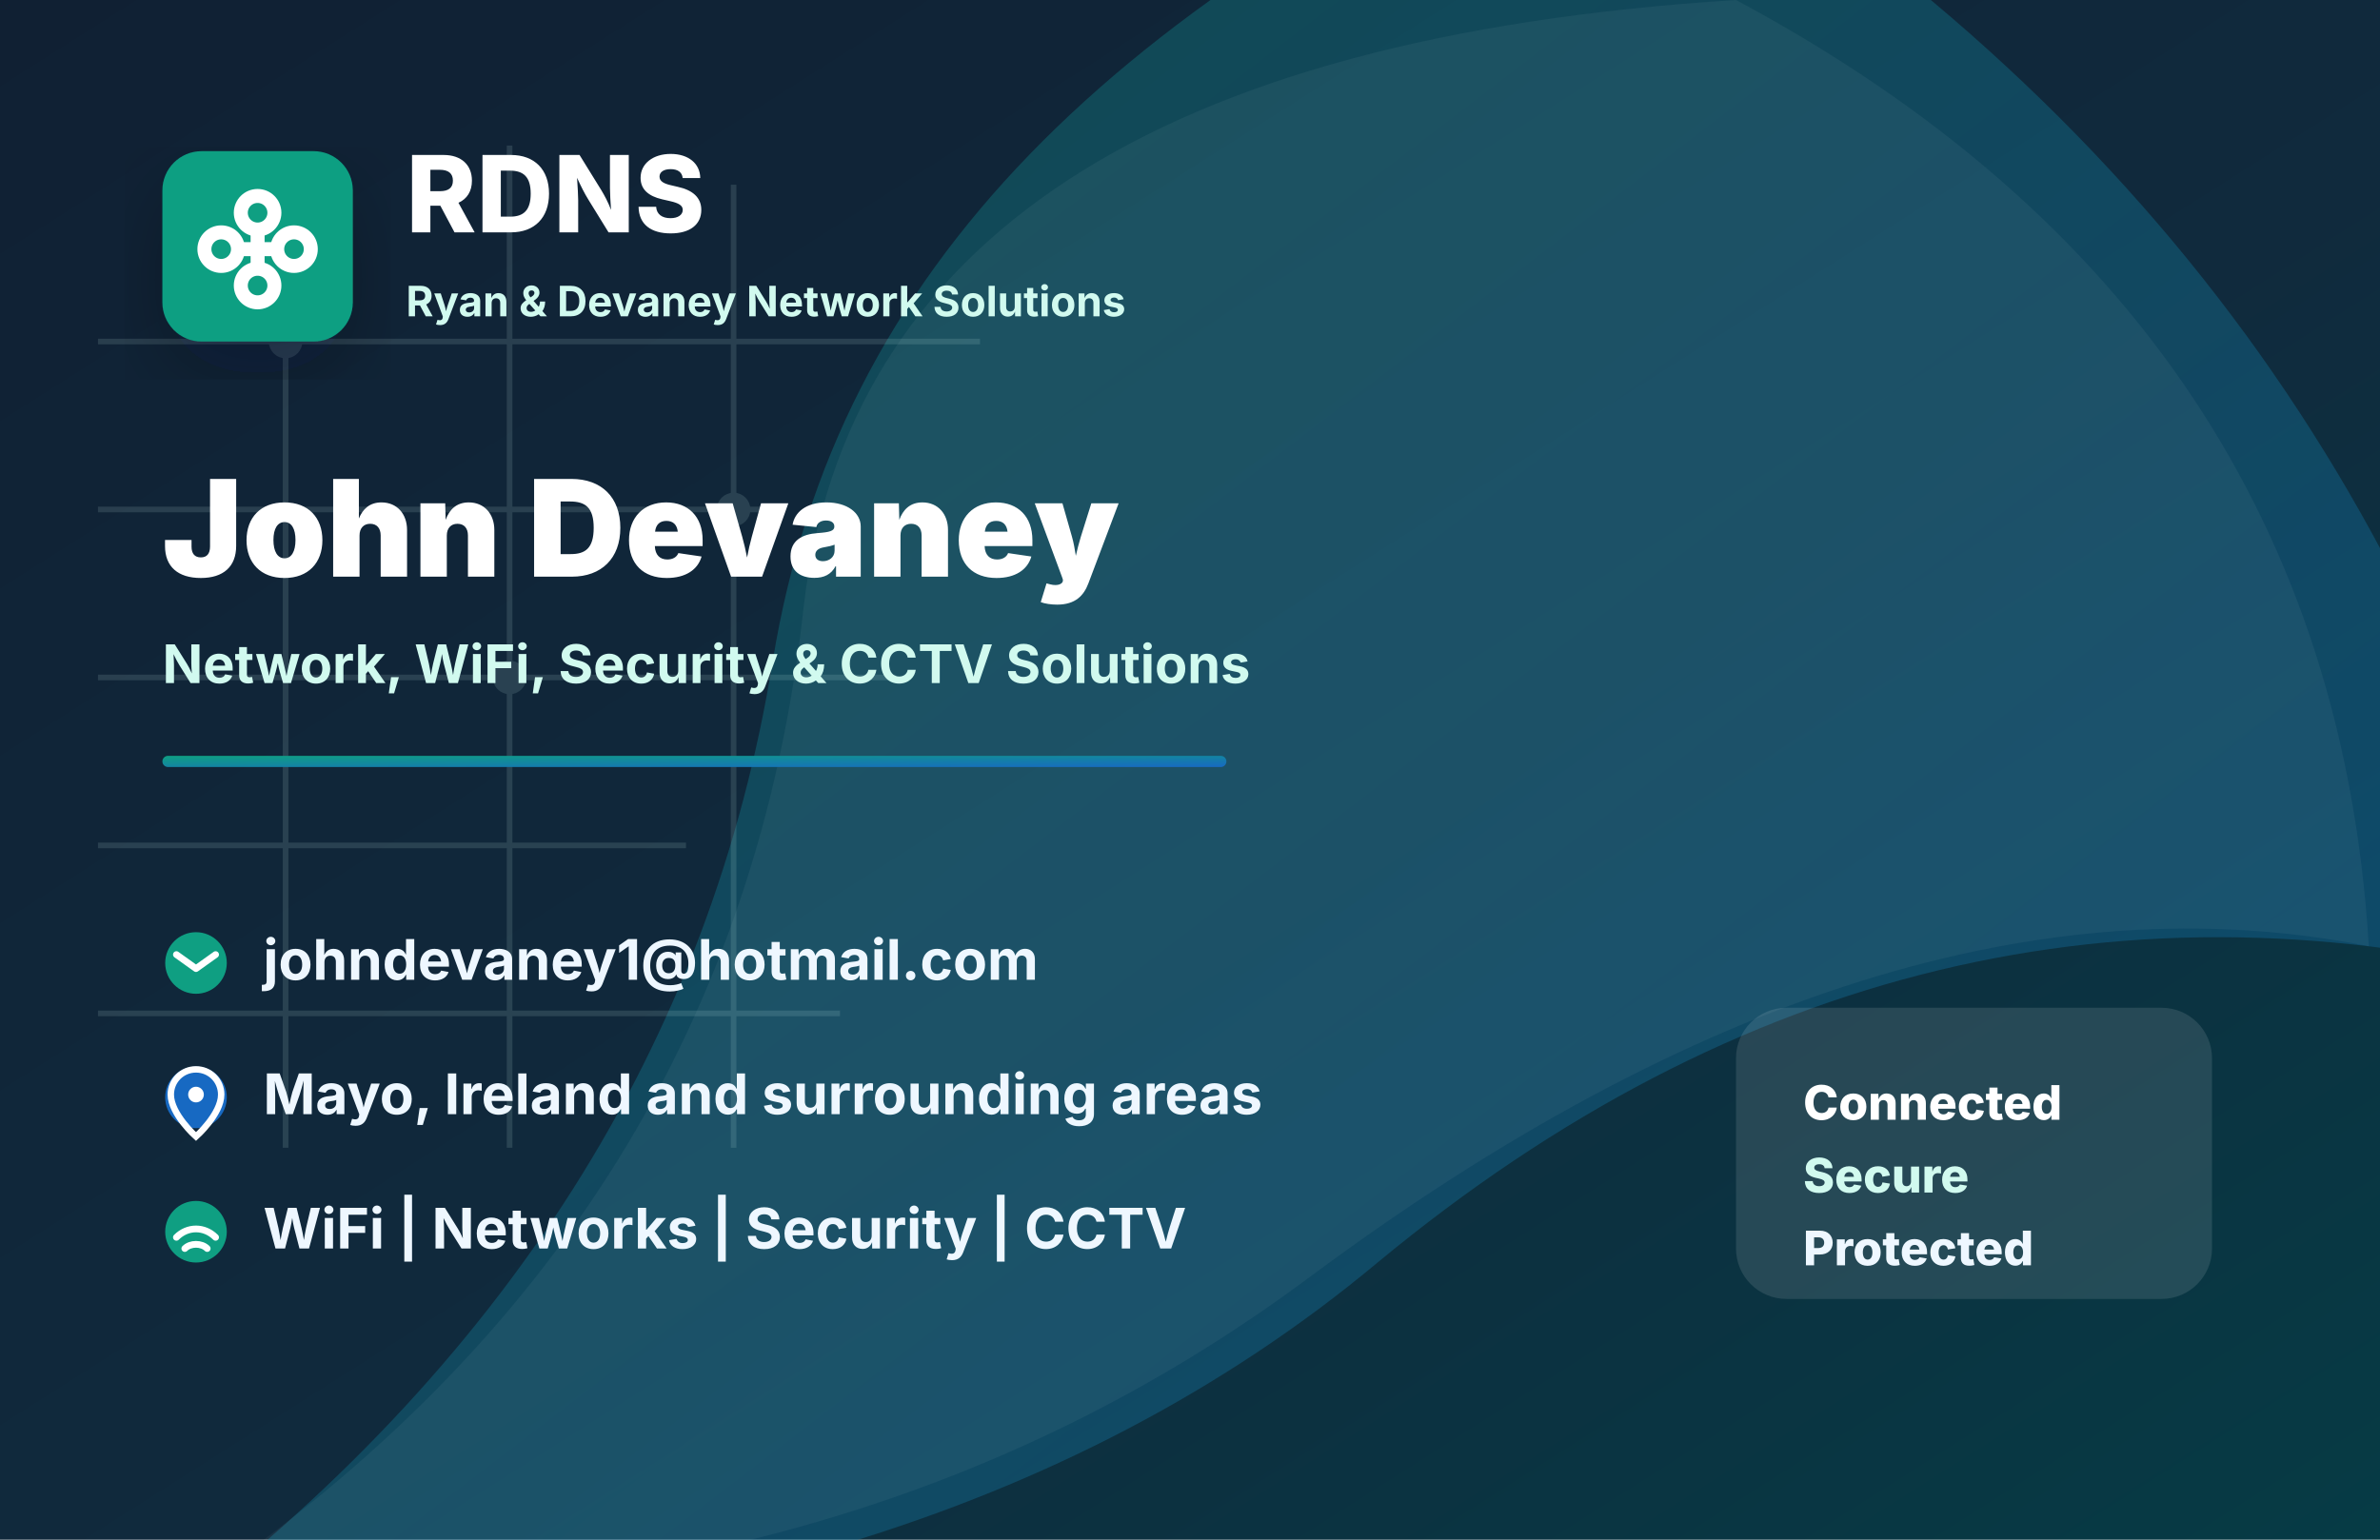
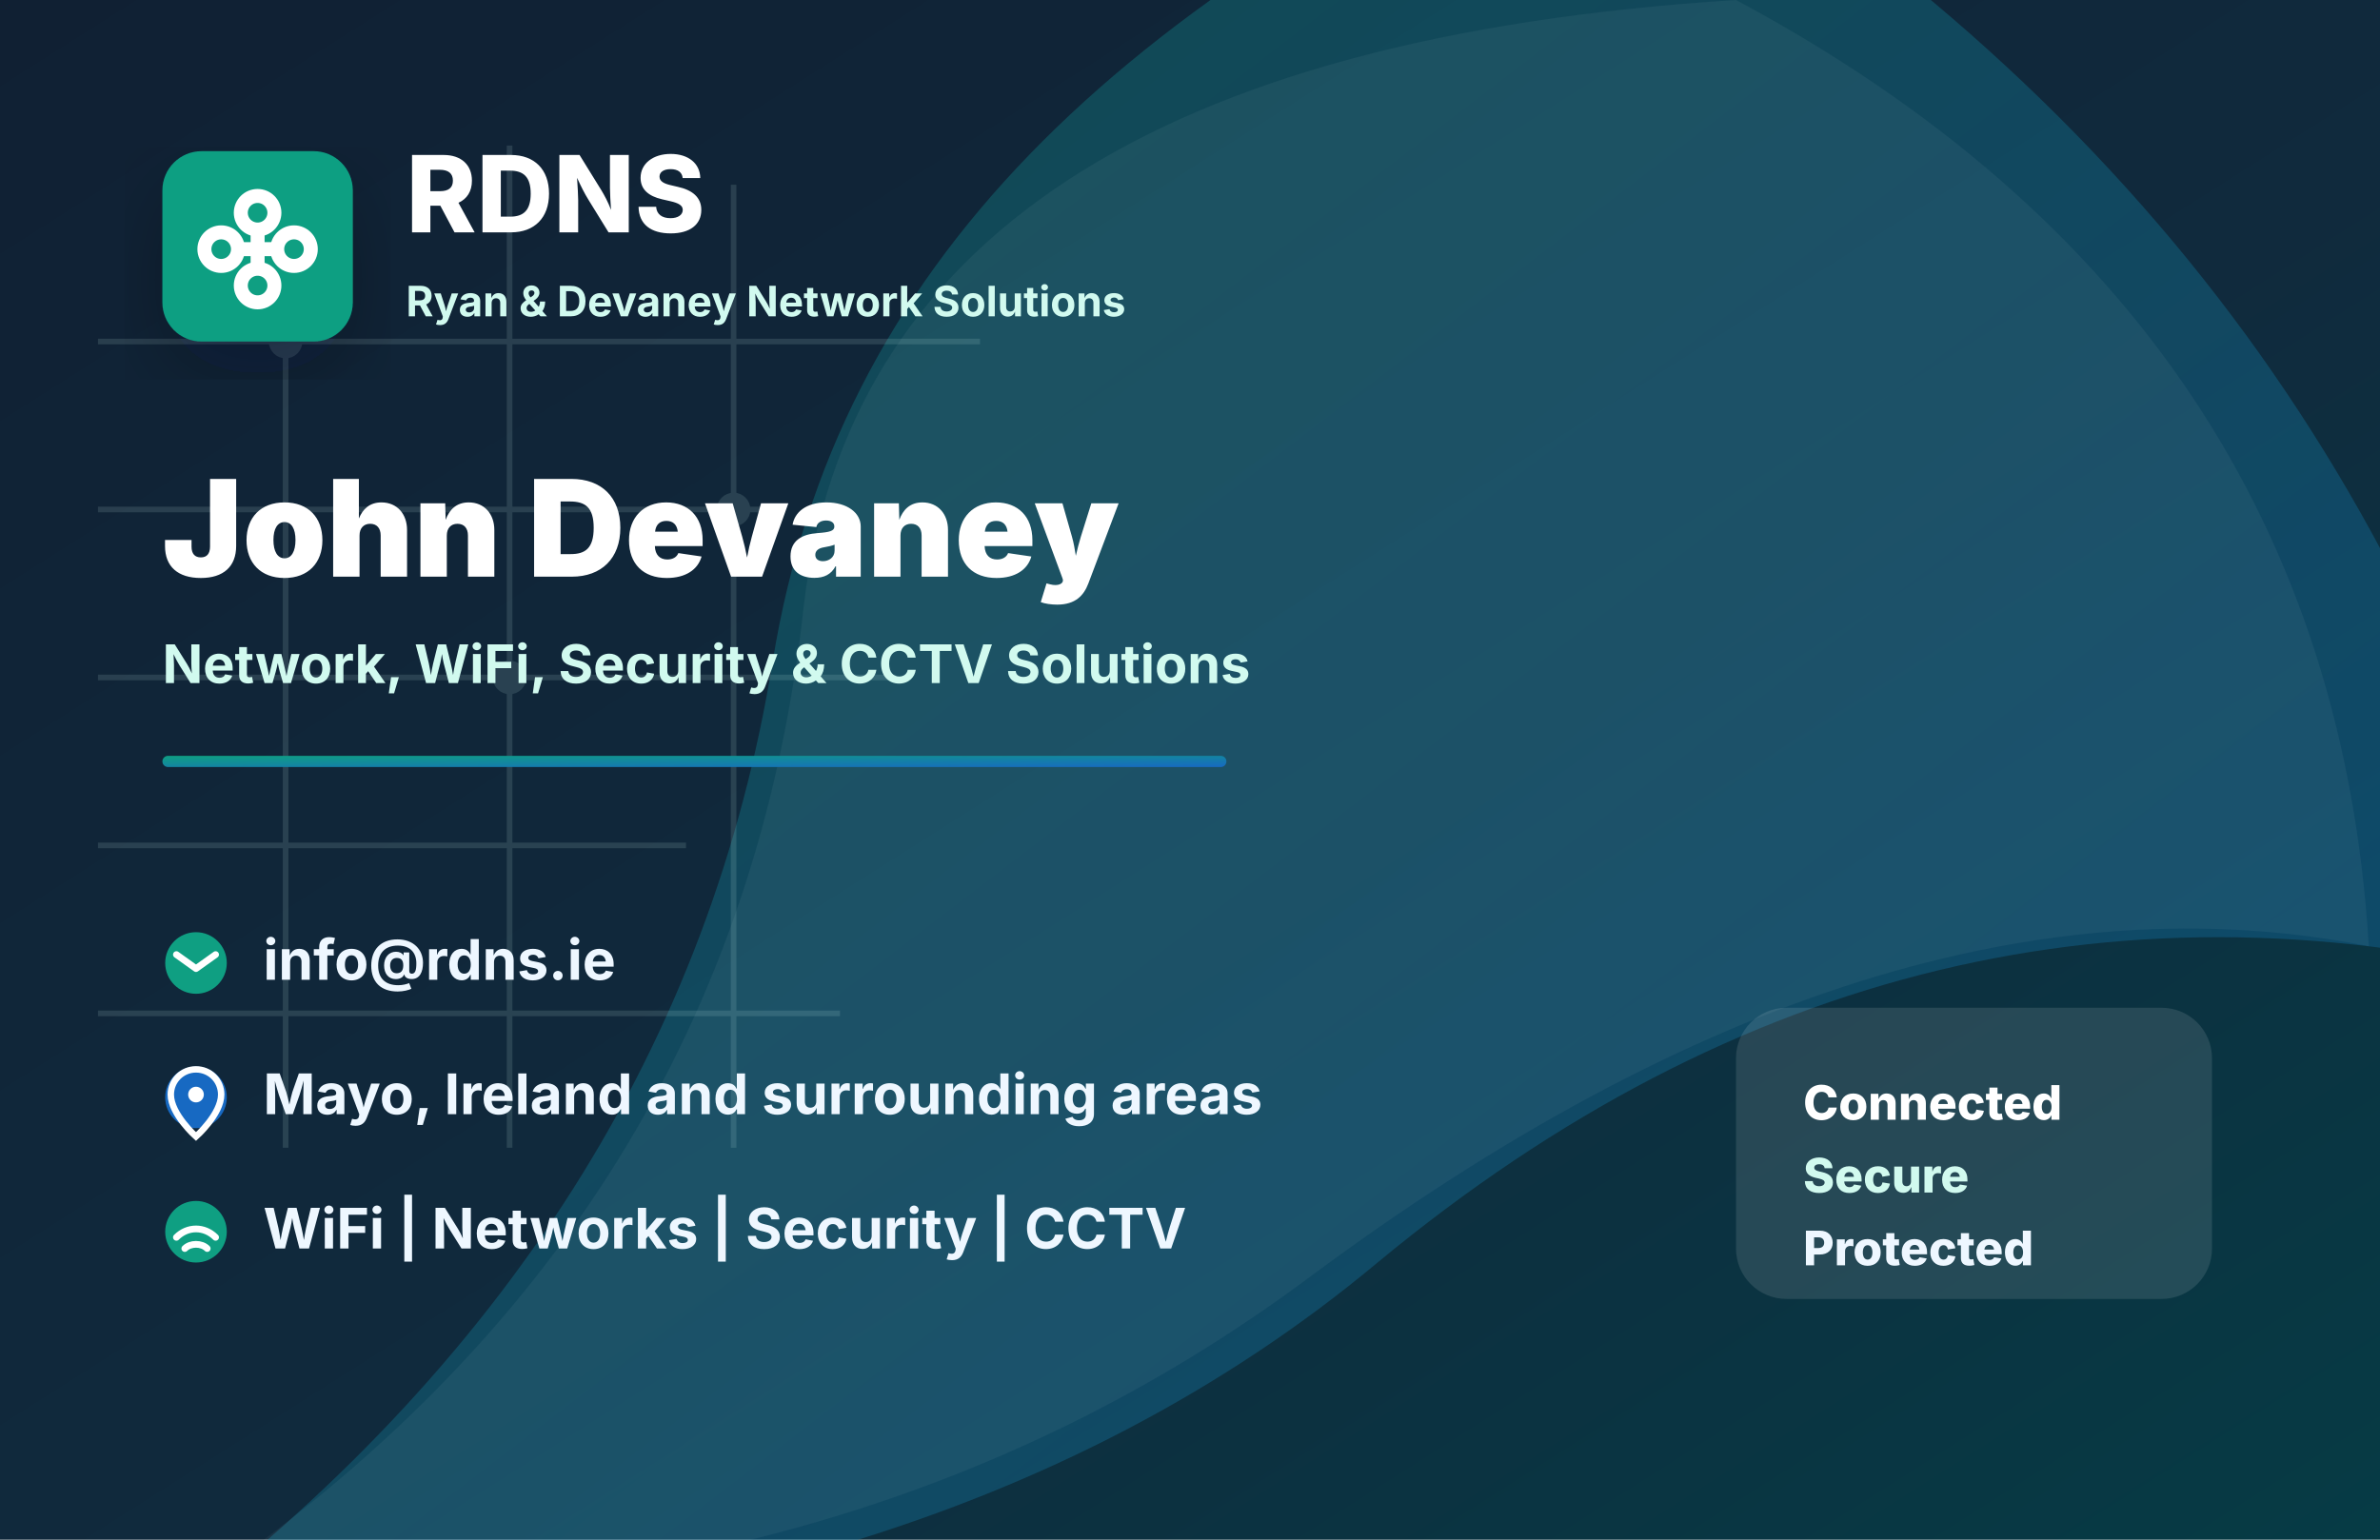
<svg xmlns="http://www.w3.org/2000/svg" width="85mm" height="55mm" viewBox="0 0 850 550" role="img" aria-labelledby="title desc">
  <defs>
    <linearGradient id="card-bg" x1="0" y1="0" x2="1" y2="1">
      <stop offset="0" stop-color="#102033" />
      <stop offset="0.55" stop-color="#102a3d" />
      <stop offset="1" stop-color="#063b45" />
    </linearGradient>
    <linearGradient id="accent" x1="0" y1="0" x2="1" y2="1">
      <stop offset="0" stop-color="#0f9f82" />
      <stop offset="1" stop-color="#1769c2" />
    </linearGradient>
    <filter id="soft-shadow" x="-20%" y="-20%" width="140%" height="140%">
      <feDropShadow dx="0" dy="12" stdDeviation="16" flood-color="#03131f" flood-opacity="0.26" />
    </filter>
  </defs>
  <rect width="850" height="550" rx="0" fill="url(#card-bg)" />
  <path d="M575 -80 C755 25 862 168 910 350 C760 312 620 345 492 451 C383 542 233 586 56 582 C181 488 254 372 276 236 C299 95 398 0 575 -80 Z" fill="url(#accent)" opacity="0.34" />
  <path d="M620 0 C762 76 837 189 846 338 C730 315 604 355 468 456 C358 538 225 575 69 568 C199 480 271 363 287 217 C302 86 413 13 620 0 Z" fill="#ffffff" opacity="0.05" />
  <g opacity="0.13" stroke="#d1faef" stroke-width="2">
    <path d="M35 122 H350 M35 182 H280 M35 242 H320 M35 302 H245 M35 362 H300" />
    <path d="M102 70 V410 M182 52 V410 M262 66 V410" />
    <circle cx="102" cy="122" r="5" fill="#d1faef" />
    <circle cx="182" cy="242" r="5" fill="#d1faef" />
    <circle cx="262" cy="182" r="5" fill="#d1faef" />
  </g>
  <g transform="translate(58 54)">
    <rect width="68" height="68" rx="14" fill="#0f9f82" filter="url(#soft-shadow)" />
    <g stroke="#ffffff" stroke-width="5" stroke-linecap="round" stroke-linejoin="round">
      <path d="M21 35 H47" />
      <path d="M34 22 V48" />
      <circle cx="21" cy="35" r="6" fill="#0f9f82" />
      <circle cx="47" cy="35" r="6" fill="#0f9f82" />
      <circle cx="34" cy="22" r="6" fill="#0f9f82" />
      <circle cx="34" cy="48" r="6" fill="#0f9f82" />
    </g>
  </g>
  <text x="145" y="83" fill="#ffffff" font-family="Inter, Arial, sans-serif" font-size="38" font-weight="800" letter-spacing="0">RDNS</text>
  <text x="145" y="113" fill="#d1faef" font-family="Inter, Arial, sans-serif" font-size="15" font-weight="700">Ryan &amp; Devaney Network Solutions</text>
  <g transform="translate(58 206)">
    <text x="0" y="0" fill="#ffffff" font-family="Inter, Arial, sans-serif" font-size="48" font-weight="850">John Devaney</text>
    <text x="0" y="38" fill="#d1faef" font-family="Inter, Arial, sans-serif" font-size="19" font-weight="750">Network, WiFi, Security &amp; CCTV Solutions</text>
    <rect x="0" y="64" width="380" height="4" rx="2" fill="url(#accent)" />
  </g>
  <g transform="translate(58 350)" fill="#eef7ff" font-family="Inter, Arial, sans-serif" font-size="20" font-weight="650">
    <g transform="translate(0 0)">
      <circle cx="12" cy="-6" r="11" fill="#0f9f82" />
      <path d="M5 -9 L12 -4 L19 -9" fill="none" stroke="#ffffff" stroke-width="2.4" stroke-linecap="round" stroke-linejoin="round" />
-       <text x="36" y="0">johndevaney1@hotmail.com</text>
+       <text x="36" y="0">info@rdns.ie</text>
    </g>
    <g transform="translate(0 48)">
      <circle cx="12" cy="-6" r="11" fill="#1769c2" />
      <path d="M12 -16 C17 -16 21 -12 21 -7 C21 0 12 8 12 8 C12 8 3 0 3 -7 C3 -12 7 -16 12 -16 Z" fill="none" stroke="#ffffff" stroke-width="2.3" />
      <circle cx="12" cy="-7" r="2.8" fill="#ffffff" />
      <text x="36" y="0">Mayo, Ireland and surrounding areas</text>
    </g>
    <g transform="translate(0 96)">
      <circle cx="12" cy="-6" r="11" fill="#0f9f82" />
      <path d="M5 -4 C9 -8 15 -8 19 -4 M8 0 C10 -2 14 -2 16 0" fill="none" stroke="#ffffff" stroke-width="2.4" stroke-linecap="round" />
      <text x="36" y="0">WiFi | Networks | Security | CCTV</text>
    </g>
  </g>
  <g transform="translate(620 360)">
    <rect width="170" height="104" rx="18" fill="#ffffff" opacity="0.11" />
    <text x="24" y="40" fill="#ffffff" font-family="Inter, Arial, sans-serif" font-size="17" font-weight="800">Connected</text>
    <text x="24" y="66" fill="#d1faef" font-family="Inter, Arial, sans-serif" font-size="17" font-weight="800">Secure</text>
    <text x="24" y="92" fill="#eef7ff" font-family="Inter, Arial, sans-serif" font-size="17" font-weight="800">Protected</text>
  </g>
</svg>
